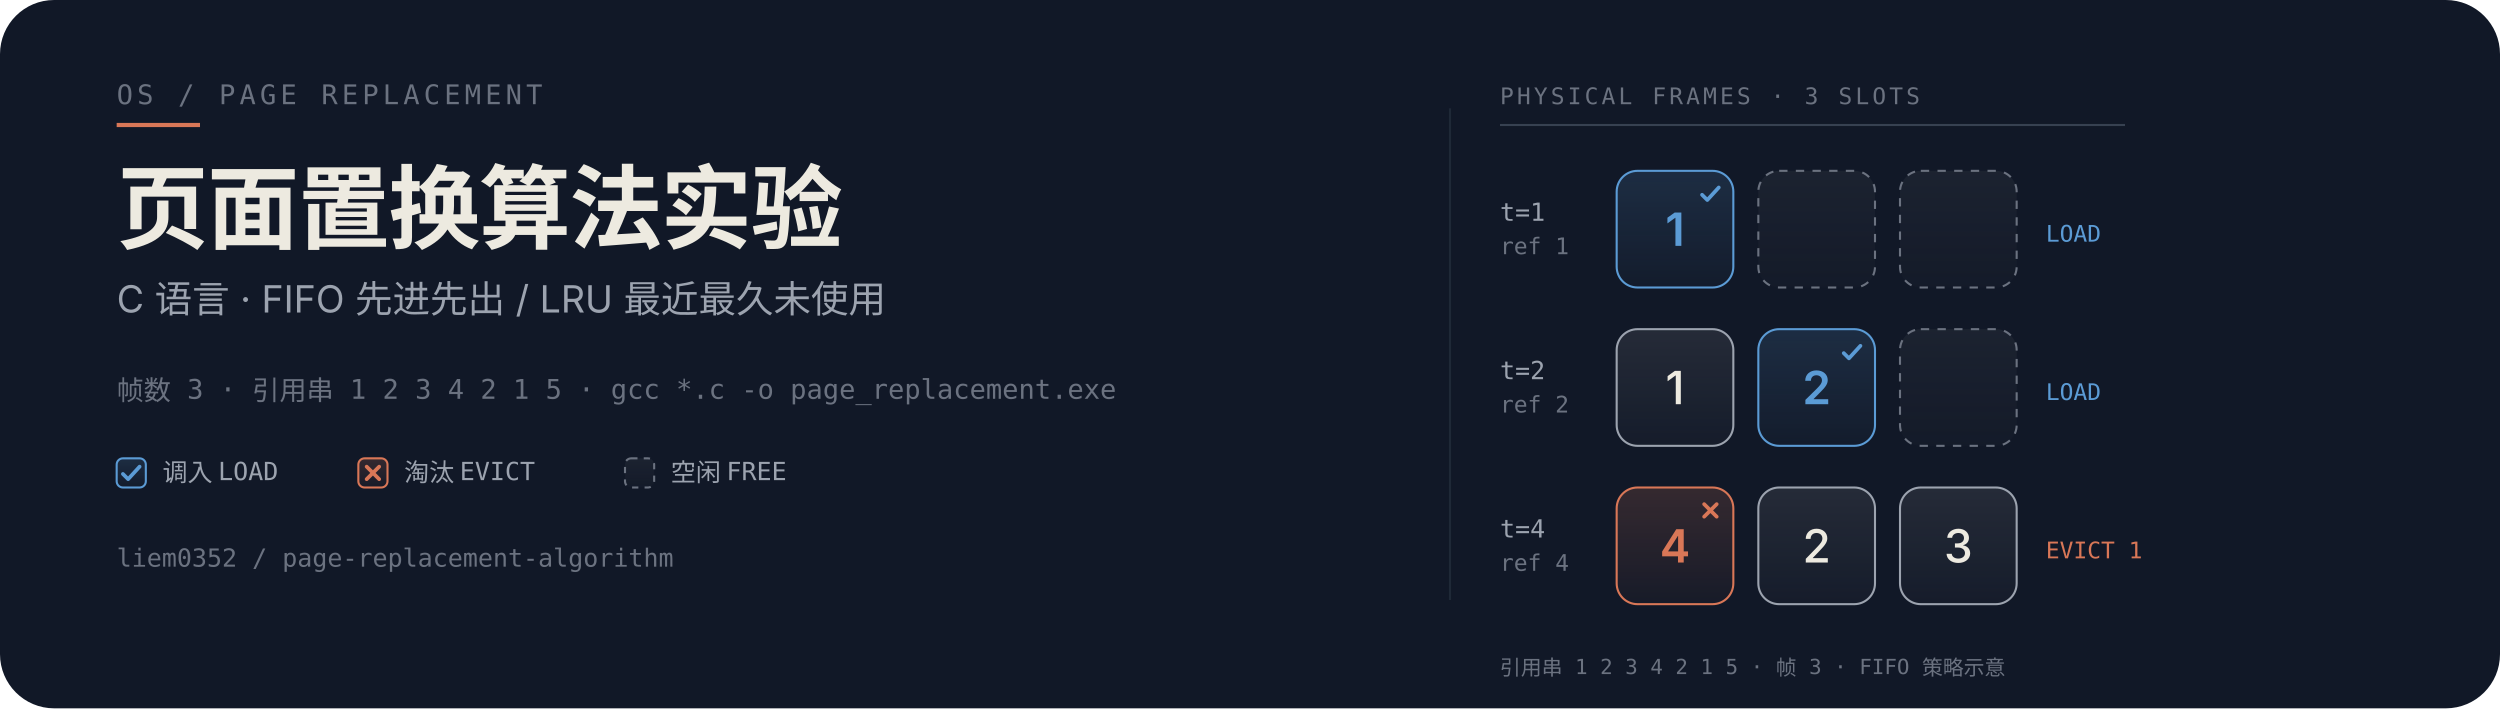
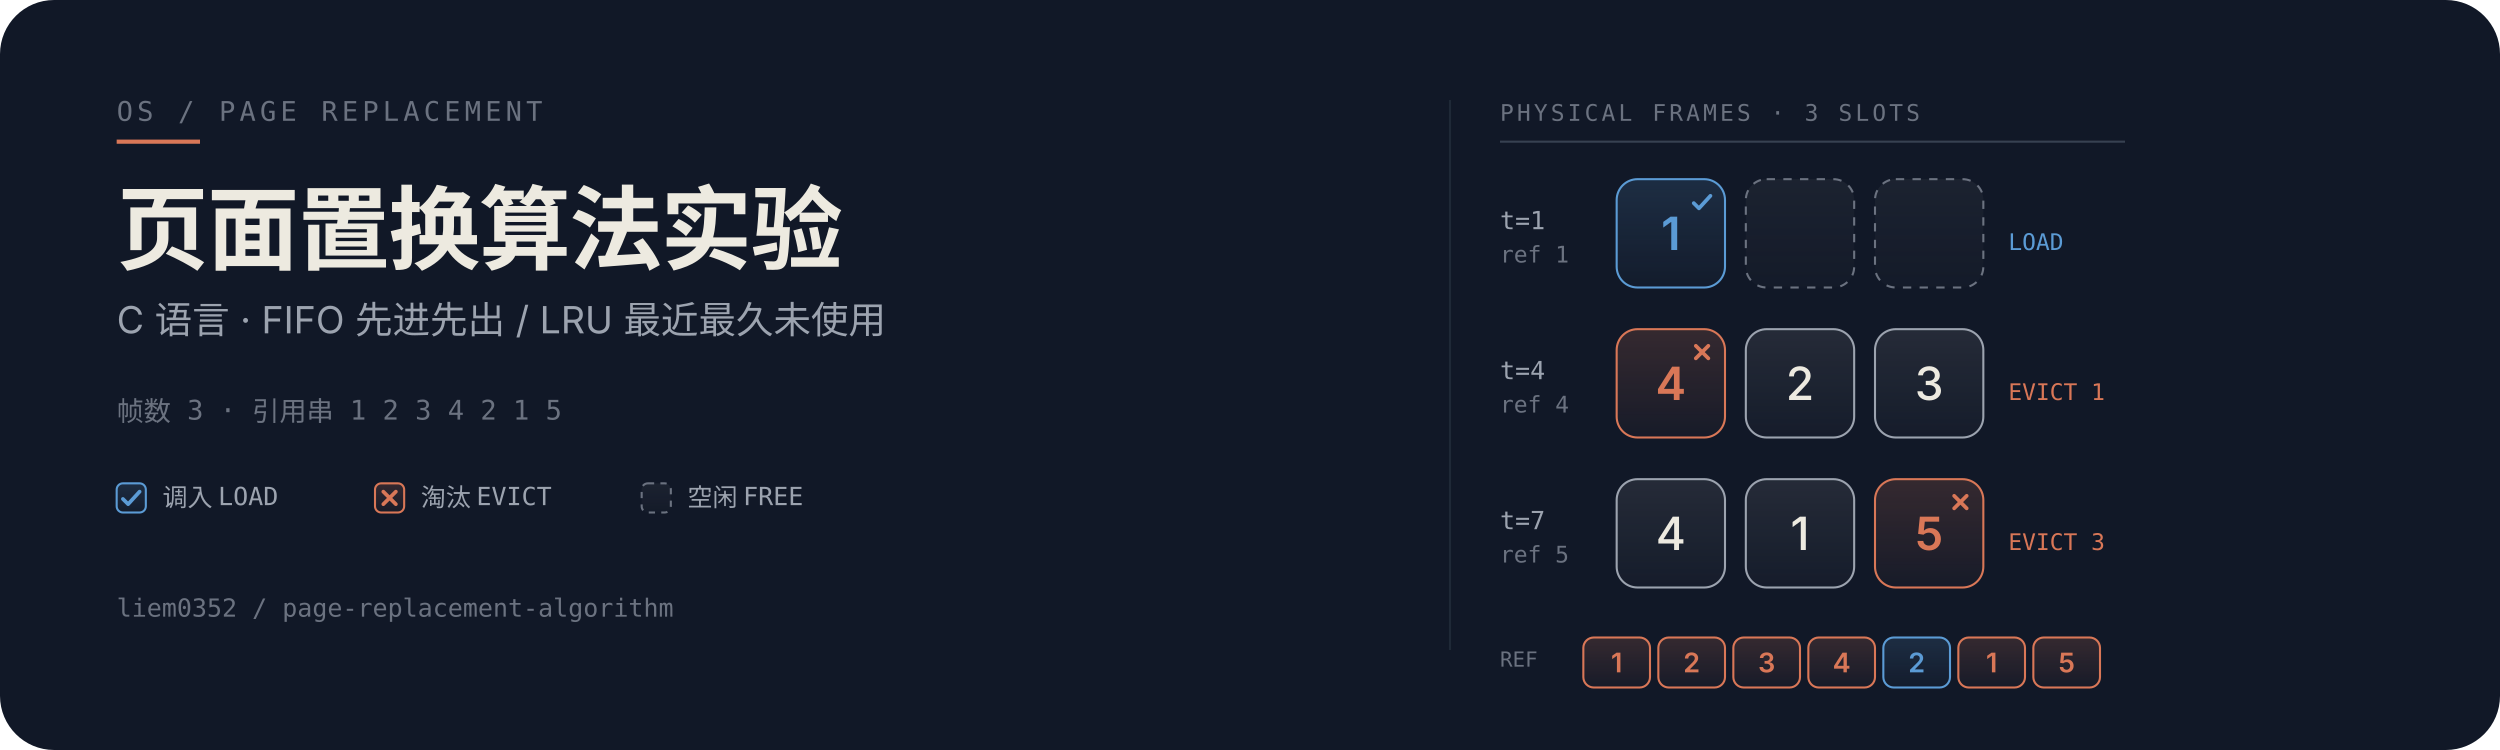
- <svg xmlns="http://www.w3.org/2000/svg" viewBox="0 0 1200 340" width="100%" role="img" aria-labelledby="heroTitle heroDesc">
+ <svg xmlns="http://www.w3.org/2000/svg" viewBox="0 0 1200 360" width="100%" role="img" aria-labelledby="heroTitle heroDesc">
  <defs>
-     <linearGradient id="fillHit" x1="0" y1="0" x2="0" y2="1">
+     <linearGradient id="hFillHit" x1="0" y1="0" x2="0" y2="1">
      <stop offset="0" stop-color="#5B9BD5" stop-opacity="0.16" />
      <stop offset="1" stop-color="#5B9BD5" stop-opacity="0.03" />
    </linearGradient>
-     <linearGradient id="fillEvict" x1="0" y1="0" x2="0" y2="1">
+     <linearGradient id="hFillEvict" x1="0" y1="0" x2="0" y2="1">
      <stop offset="0" stop-color="#D97757" stop-opacity="0.18" />
      <stop offset="1" stop-color="#D97757" stop-opacity="0.03" />
    </linearGradient>
-     <linearGradient id="fillIdle" x1="0" y1="0" x2="0" y2="1">
+     <linearGradient id="hFillIdle" x1="0" y1="0" x2="0" y2="1">
      <stop offset="0" stop-color="#EDEAE0" stop-opacity="0.05" />
      <stop offset="1" stop-color="#EDEAE0" stop-opacity="0.01" />
    </linearGradient>
-     <linearGradient id="fillResident" x1="0" y1="0" x2="0" y2="1">
+     <linearGradient id="hFillResident" x1="0" y1="0" x2="0" y2="1">
      <stop offset="0" stop-color="#EDEAE0" stop-opacity="0.09" />
      <stop offset="1" stop-color="#EDEAE0" stop-opacity="0.02" />
    </linearGradient>
-     <symbol id="markHit" viewBox="0 0 14 14">
+     <symbol id="hMarkHit" viewBox="0 0 14 14">
      <path d="M 3 7.5 L 5.5 10 L 11 4" stroke="#5B9BD5" stroke-width="1.8" fill="none" stroke-linecap="round" stroke-linejoin="round" />
    </symbol>
-     <symbol id="markEvict" viewBox="0 0 14 14">
+     <symbol id="hMarkEvict" viewBox="0 0 14 14">
      <path d="M 4 4 L 10 10 M 10 4 L 4 10" stroke="#D97757" stroke-width="1.8" fill="none" stroke-linecap="round" />
    </symbol>
  </defs>
-   <rect x="0" y="0" width="1200" height="340" rx="26" fill="#111827" />
-   <line x1="696" y1="52" x2="696" y2="288" stroke="#1F2937" stroke-width="1" />
-   <g transform="translate(56 36)" font-family="-apple-system, BlinkMacSystemFont, 'Segoe UI', 'PingFang SC', 'Hiragino Sans GB', 'Microsoft YaHei', sans-serif" text-rendering="geometricPrecision">
+   <rect x="0" y="0" width="1200" height="360" rx="26" fill="#111827" />
+   <line x1="696" y1="48" x2="696" y2="312" stroke="#1F2937" stroke-width="1" />
+   <g transform="translate(56 44)" font-family="-apple-system, BlinkMacSystemFont, 'Segoe UI', 'PingFang SC', 'Hiragino Sans GB', 'Microsoft YaHei', sans-serif" text-rendering="geometricPrecision">
    <text x="0" y="14" font-family="ui-monospace, 'SF Mono', 'Cascadia Mono', 'Roboto Mono', Menlo, Consolas, monospace" font-size="13" font-weight="500" letter-spacing="2" fill="#6B7280">OS / PAGE REPLACEMENT</text>
    <line x1="0" y1="24" x2="40" y2="24" stroke="#D97757" stroke-width="2" />
-     <text x="0" y="80" font-size="44" font-weight="700" fill="#EDEAE0" letter-spacing="-0.5">页面置换算法实验</text>
-     <text x="0" y="114" font-size="18" font-weight="400" fill="#9CA3AF">C 语言 · FIFO 先进先出 / LRU 最近最久未使用</text>
-     <text x="0" y="156" font-family="ui-monospace, 'SF Mono', 'Cascadia Mono', 'Roboto Mono', Menlo, Consolas, monospace" font-size="13" fill="#6B7280">帧数 3  ·  引用串 1 2 3 4 2 1 5  ·  gcc *.c -o page_replacement.exe</text>
-     <g transform="translate(0 184)">
-       <rect x="0" y="0" width="14" height="14" rx="3" fill="url(#fillHit)" stroke="#5B9BD5" stroke-width="1" />
-       <use href="#markHit" x="0" y="0" width="14" height="14" />
+     <text x="0" y="82" font-size="44" font-weight="700" fill="#EDEAE0" letter-spacing="-0.5">页面置换算法实验</text>
+     <text x="0" y="116" font-size="18" font-weight="400" fill="#9CA3AF">C 语言 · FIFO 先进先出 / LRU 最近最久未使用</text>
+     <text x="0" y="158" font-family="ui-monospace, 'SF Mono', 'Cascadia Mono', 'Roboto Mono', Menlo, Consolas, monospace" font-size="13" fill="#6B7280">帧数 3  ·  引用串 1 2 3 4 2 1 5</text>
+     <g transform="translate(0 188)">
+       <rect x="0" y="0" width="14" height="14" rx="3" fill="url(#hFillHit)" stroke="#5B9BD5" stroke-width="1" />
+       <use href="#hMarkHit" x="0" y="0" width="14" height="14" />
      <text x="22" y="11" font-size="12" fill="#9CA3AF" font-family="ui-monospace, 'SF Mono', 'Cascadia Mono', 'Roboto Mono', Menlo, Consolas, monospace">调入 LOAD</text>
-       <rect x="116" y="0" width="14" height="14" rx="3" fill="url(#fillEvict)" stroke="#D97757" stroke-width="1" />
-       <use href="#markEvict" x="116" y="0" width="14" height="14" />
-       <text x="138" y="11" font-size="12" fill="#9CA3AF" font-family="ui-monospace, 'SF Mono', 'Cascadia Mono', 'Roboto Mono', Menlo, Consolas, monospace">淘汰 EVICT</text>
-       <rect x="244" y="0" width="14" height="14" rx="3" fill="url(#fillIdle)" stroke="#6B7280" stroke-width="1" stroke-dasharray="3 3" />
-       <text x="266" y="11" font-size="12" fill="#9CA3AF" font-family="ui-monospace, 'SF Mono', 'Cascadia Mono', 'Roboto Mono', Menlo, Consolas, monospace">空闲 FREE</text>
+       <rect x="124" y="0" width="14" height="14" rx="3" fill="url(#hFillEvict)" stroke="#D97757" stroke-width="1" />
+       <use href="#hMarkEvict" x="124" y="0" width="14" height="14" />
+       <text x="146" y="11" font-size="12" fill="#9CA3AF" font-family="ui-monospace, 'SF Mono', 'Cascadia Mono', 'Roboto Mono', Menlo, Consolas, monospace">淘汰 EVICT</text>
+       <rect x="252" y="0" width="14" height="14" rx="3" fill="url(#hFillIdle)" stroke="#6B7280" stroke-width="1" stroke-dasharray="3 3" />
+       <text x="274" y="11" font-size="12" fill="#9CA3AF" font-family="ui-monospace, 'SF Mono', 'Cascadia Mono', 'Roboto Mono', Menlo, Consolas, monospace">空闲 FREE</text>
    </g>
-     <text x="0" y="236" font-family="ui-monospace, 'SF Mono', 'Cascadia Mono', 'Roboto Mono', Menlo, Consolas, monospace" font-size="12" fill="#6B7280">liem0352 / page-replacement-algorithm</text>
+     <text x="0" y="252" font-family="ui-monospace, 'SF Mono', 'Cascadia Mono', 'Roboto Mono', Menlo, Consolas, monospace" font-size="12" fill="#6B7280">liem0352 / page-replacement-algorithm</text>
  </g>
-   <g transform="translate(720 36)" font-family="-apple-system, BlinkMacSystemFont, 'Segoe UI', 'PingFang SC', 'Hiragino Sans GB', 'Microsoft YaHei', sans-serif" text-rendering="geometricPrecision">
+   <g transform="translate(720 44)" font-family="-apple-system, BlinkMacSystemFont, 'Segoe UI', 'PingFang SC', 'Hiragino Sans GB', 'Microsoft YaHei', sans-serif" text-rendering="geometricPrecision">
    <text x="0" y="14" font-family="ui-monospace, 'SF Mono', 'Cascadia Mono', 'Roboto Mono', Menlo, Consolas, monospace" font-size="11" font-weight="500" letter-spacing="1.5" fill="#6B7280">PHYSICAL FRAMES · 3 SLOTS</text>
    <line x1="0" y1="24" x2="300" y2="24" stroke="#374151" stroke-width="1" />
-     <g transform="translate(0 40)">
-       <text x="0" y="30" font-family="ui-monospace, 'SF Mono', 'Cascadia Mono', 'Roboto Mono', Menlo, Consolas, monospace" font-size="12" fill="#9CA3AF">t=1</text>
-       <text x="0" y="46" font-family="ui-monospace, 'SF Mono', 'Cascadia Mono', 'Roboto Mono', Menlo, Consolas, monospace" font-size="11" fill="#6B7280">ref 1</text>
-       <g transform="translate(56 6)">
-         <rect width="56" height="56" rx="10" fill="url(#fillHit)" stroke="#5B9BD5" stroke-width="1" />
-         <text x="28" y="28" font-size="22" font-weight="600" fill="#5B9BD5" text-anchor="middle" dominant-baseline="central">1</text>
-         <use href="#markHit" x="38" y="4" width="14" height="14" />
+     <g transform="translate(0 38)">
+       <text x="0" y="28" font-family="ui-monospace, 'SF Mono', 'Cascadia Mono', 'Roboto Mono', Menlo, Consolas, monospace" font-size="12" fill="#9CA3AF">t=1</text>
+       <text x="0" y="44" font-family="ui-monospace, 'SF Mono', 'Cascadia Mono', 'Roboto Mono', Menlo, Consolas, monospace" font-size="11" fill="#6B7280">ref 1</text>
+       <g transform="translate(56 4)">
+         <rect width="52" height="52" rx="10" fill="url(#hFillHit)" stroke="#5B9BD5" stroke-width="1" />
+         <text x="26" y="26" font-size="22" font-weight="600" fill="#5B9BD5" text-anchor="middle" dominant-baseline="central">1</text>
+         <use href="#hMarkHit" x="34" y="4" width="14" height="14" />
      </g>
-       <g transform="translate(124 6)">
-         <rect width="56" height="56" rx="10" fill="url(#fillIdle)" stroke="#6B7280" stroke-width="1" stroke-dasharray="4 4" />
+       <g transform="translate(118 4)">
+         <rect width="52" height="52" rx="10" fill="url(#hFillIdle)" stroke="#6B7280" stroke-width="1" stroke-dasharray="4 4" />
      </g>
-       <g transform="translate(192 6)">
-         <rect width="56" height="56" rx="10" fill="url(#fillIdle)" stroke="#6B7280" stroke-width="1" stroke-dasharray="4 4" />
+       <g transform="translate(180 4)">
+         <rect width="52" height="52" rx="10" fill="url(#hFillIdle)" stroke="#6B7280" stroke-width="1" stroke-dasharray="4 4" />
      </g>
-       <text x="262" y="40" font-family="ui-monospace, 'SF Mono', 'Cascadia Mono', 'Roboto Mono', Menlo, Consolas, monospace" font-size="11" fill="#5B9BD5">LOAD</text>
+       <text x="244" y="38" font-family="ui-monospace, 'SF Mono', 'Cascadia Mono', 'Roboto Mono', Menlo, Consolas, monospace" font-size="11" fill="#5B9BD5">LOAD</text>
    </g>
-     <g transform="translate(0 116)">
-       <text x="0" y="30" font-family="ui-monospace, 'SF Mono', 'Cascadia Mono', 'Roboto Mono', Menlo, Consolas, monospace" font-size="12" fill="#9CA3AF">t=2</text>
-       <text x="0" y="46" font-family="ui-monospace, 'SF Mono', 'Cascadia Mono', 'Roboto Mono', Menlo, Consolas, monospace" font-size="11" fill="#6B7280">ref 2</text>
-       <g transform="translate(56 6)">
-         <rect width="56" height="56" rx="10" fill="url(#fillResident)" stroke="#9CA3AF" stroke-width="1" />
-         <text x="28" y="28" font-size="22" font-weight="500" fill="#EDEAE0" text-anchor="middle" dominant-baseline="central">1</text>
+     <g transform="translate(0 110)">
+       <text x="0" y="28" font-family="ui-monospace, 'SF Mono', 'Cascadia Mono', 'Roboto Mono', Menlo, Consolas, monospace" font-size="12" fill="#9CA3AF">t=4</text>
+       <text x="0" y="44" font-family="ui-monospace, 'SF Mono', 'Cascadia Mono', 'Roboto Mono', Menlo, Consolas, monospace" font-size="11" fill="#6B7280">ref 4</text>
+       <g transform="translate(56 4)">
+         <rect width="52" height="52" rx="10" fill="url(#hFillEvict)" stroke="#D97757" stroke-width="1" />
+         <text x="26" y="26" font-size="22" font-weight="600" fill="#D97757" text-anchor="middle" dominant-baseline="central">4</text>
+         <use href="#hMarkEvict" x="34" y="4" width="14" height="14" />
      </g>
-       <g transform="translate(124 6)">
-         <rect width="56" height="56" rx="10" fill="url(#fillHit)" stroke="#5B9BD5" stroke-width="1" />
-         <text x="28" y="28" font-size="22" font-weight="600" fill="#5B9BD5" text-anchor="middle" dominant-baseline="central">2</text>
-         <use href="#markHit" x="38" y="4" width="14" height="14" />
+       <g transform="translate(118 4)">
+         <rect width="52" height="52" rx="10" fill="url(#hFillResident)" stroke="#9CA3AF" stroke-width="1" />
+         <text x="26" y="26" font-size="22" font-weight="500" fill="#EDEAE0" text-anchor="middle" dominant-baseline="central">2</text>
      </g>
-       <g transform="translate(192 6)">
-         <rect width="56" height="56" rx="10" fill="url(#fillIdle)" stroke="#6B7280" stroke-width="1" stroke-dasharray="4 4" />
+       <g transform="translate(180 4)">
+         <rect width="52" height="52" rx="10" fill="url(#hFillResident)" stroke="#9CA3AF" stroke-width="1" />
+         <text x="26" y="26" font-size="22" font-weight="500" fill="#EDEAE0" text-anchor="middle" dominant-baseline="central">3</text>
      </g>
-       <text x="262" y="40" font-family="ui-monospace, 'SF Mono', 'Cascadia Mono', 'Roboto Mono', Menlo, Consolas, monospace" font-size="11" fill="#5B9BD5">LOAD</text>
+       <text x="244" y="38" font-family="ui-monospace, 'SF Mono', 'Cascadia Mono', 'Roboto Mono', Menlo, Consolas, monospace" font-size="11" fill="#D97757">EVICT 1</text>
    </g>
-     <g transform="translate(0 192)">
-       <text x="0" y="30" font-family="ui-monospace, 'SF Mono', 'Cascadia Mono', 'Roboto Mono', Menlo, Consolas, monospace" font-size="12" fill="#9CA3AF">t=4</text>
-       <text x="0" y="46" font-family="ui-monospace, 'SF Mono', 'Cascadia Mono', 'Roboto Mono', Menlo, Consolas, monospace" font-size="11" fill="#6B7280">ref 4</text>
-       <g transform="translate(56 6)">
-         <rect width="56" height="56" rx="10" fill="url(#fillEvict)" stroke="#D97757" stroke-width="1" />
-         <text x="28" y="28" font-size="22" font-weight="600" fill="#D97757" text-anchor="middle" dominant-baseline="central">4</text>
-         <use href="#markEvict" x="38" y="4" width="14" height="14" />
+     <g transform="translate(0 182)">
+       <text x="0" y="28" font-family="ui-monospace, 'SF Mono', 'Cascadia Mono', 'Roboto Mono', Menlo, Consolas, monospace" font-size="12" fill="#9CA3AF">t=7</text>
+       <text x="0" y="44" font-family="ui-monospace, 'SF Mono', 'Cascadia Mono', 'Roboto Mono', Menlo, Consolas, monospace" font-size="11" fill="#6B7280">ref 5</text>
+       <g transform="translate(56 4)">
+         <rect width="52" height="52" rx="10" fill="url(#hFillResident)" stroke="#9CA3AF" stroke-width="1" />
+         <text x="26" y="26" font-size="22" font-weight="500" fill="#EDEAE0" text-anchor="middle" dominant-baseline="central">4</text>
      </g>
-       <g transform="translate(124 6)">
-         <rect width="56" height="56" rx="10" fill="url(#fillResident)" stroke="#9CA3AF" stroke-width="1" />
-         <text x="28" y="28" font-size="22" font-weight="500" fill="#EDEAE0" text-anchor="middle" dominant-baseline="central">2</text>
+       <g transform="translate(118 4)">
+         <rect width="52" height="52" rx="10" fill="url(#hFillResident)" stroke="#9CA3AF" stroke-width="1" />
+         <text x="26" y="26" font-size="22" font-weight="500" fill="#EDEAE0" text-anchor="middle" dominant-baseline="central">1</text>
      </g>
-       <g transform="translate(192 6)">
-         <rect width="56" height="56" rx="10" fill="url(#fillResident)" stroke="#9CA3AF" stroke-width="1" />
-         <text x="28" y="28" font-size="22" font-weight="500" fill="#EDEAE0" text-anchor="middle" dominant-baseline="central">3</text>
+       <g transform="translate(180 4)">
+         <rect width="52" height="52" rx="10" fill="url(#hFillEvict)" stroke="#D97757" stroke-width="1" />
+         <text x="26" y="26" font-size="22" font-weight="600" fill="#D97757" text-anchor="middle" dominant-baseline="central">5</text>
+         <use href="#hMarkEvict" x="34" y="4" width="14" height="14" />
      </g>
-       <text x="262" y="40" font-family="ui-monospace, 'SF Mono', 'Cascadia Mono', 'Roboto Mono', Menlo, Consolas, monospace" font-size="11" fill="#D97757">EVICT 1</text>
+       <text x="244" y="38" font-family="ui-monospace, 'SF Mono', 'Cascadia Mono', 'Roboto Mono', Menlo, Consolas, monospace" font-size="11" fill="#D97757">EVICT 3</text>
    </g>
-     <text x="0" y="288" font-family="ui-monospace, 'SF Mono', 'Cascadia Mono', 'Roboto Mono', Menlo, Consolas, monospace" font-size="10" fill="#6B7280">引用串 1 2 3 4 2 1 5  ·  帧 3  ·  FIFO 策略示意</text>
+     <g transform="translate(0 256)">
+       <text x="0" y="20" font-family="ui-monospace, 'SF Mono', 'Cascadia Mono', 'Roboto Mono', Menlo, Consolas, monospace" font-size="10" fill="#6B7280">REF</text>
+       <g transform="translate(40 6)">
+         <rect x="0" y="0" width="32" height="24" rx="5" fill="url(#hFillEvict)" stroke="#D97757" stroke-width="1" />
+         <text x="16" y="12" font-size="13" font-weight="600" fill="#D97757" text-anchor="middle" dominant-baseline="central">1</text>
+       </g>
+       <g transform="translate(76 6)">
+         <rect x="0" y="0" width="32" height="24" rx="5" fill="url(#hFillEvict)" stroke="#D97757" stroke-width="1" />
+         <text x="16" y="12" font-size="13" font-weight="600" fill="#D97757" text-anchor="middle" dominant-baseline="central">2</text>
+       </g>
+       <g transform="translate(112 6)">
+         <rect x="0" y="0" width="32" height="24" rx="5" fill="url(#hFillEvict)" stroke="#D97757" stroke-width="1" />
+         <text x="16" y="12" font-size="13" font-weight="600" fill="#D97757" text-anchor="middle" dominant-baseline="central">3</text>
+       </g>
+       <g transform="translate(148 6)">
+         <rect x="0" y="0" width="32" height="24" rx="5" fill="url(#hFillEvict)" stroke="#D97757" stroke-width="1" />
+         <text x="16" y="12" font-size="13" font-weight="600" fill="#D97757" text-anchor="middle" dominant-baseline="central">4</text>
+       </g>
+       <g transform="translate(184 6)">
+         <rect x="0" y="0" width="32" height="24" rx="5" fill="url(#hFillHit)" stroke="#5B9BD5" stroke-width="1" />
+         <text x="16" y="12" font-size="13" font-weight="600" fill="#5B9BD5" text-anchor="middle" dominant-baseline="central">2</text>
+       </g>
+       <g transform="translate(220 6)">
+         <rect x="0" y="0" width="32" height="24" rx="5" fill="url(#hFillEvict)" stroke="#D97757" stroke-width="1" />
+         <text x="16" y="12" font-size="13" font-weight="600" fill="#D97757" text-anchor="middle" dominant-baseline="central">1</text>
+       </g>
+       <g transform="translate(256 6)">
+         <rect x="0" y="0" width="32" height="24" rx="5" fill="url(#hFillEvict)" stroke="#D97757" stroke-width="1" />
+         <text x="16" y="12" font-size="13" font-weight="600" fill="#D97757" text-anchor="middle" dominant-baseline="central">5</text>
+       </g>
+     </g>
  </g>
</svg>
